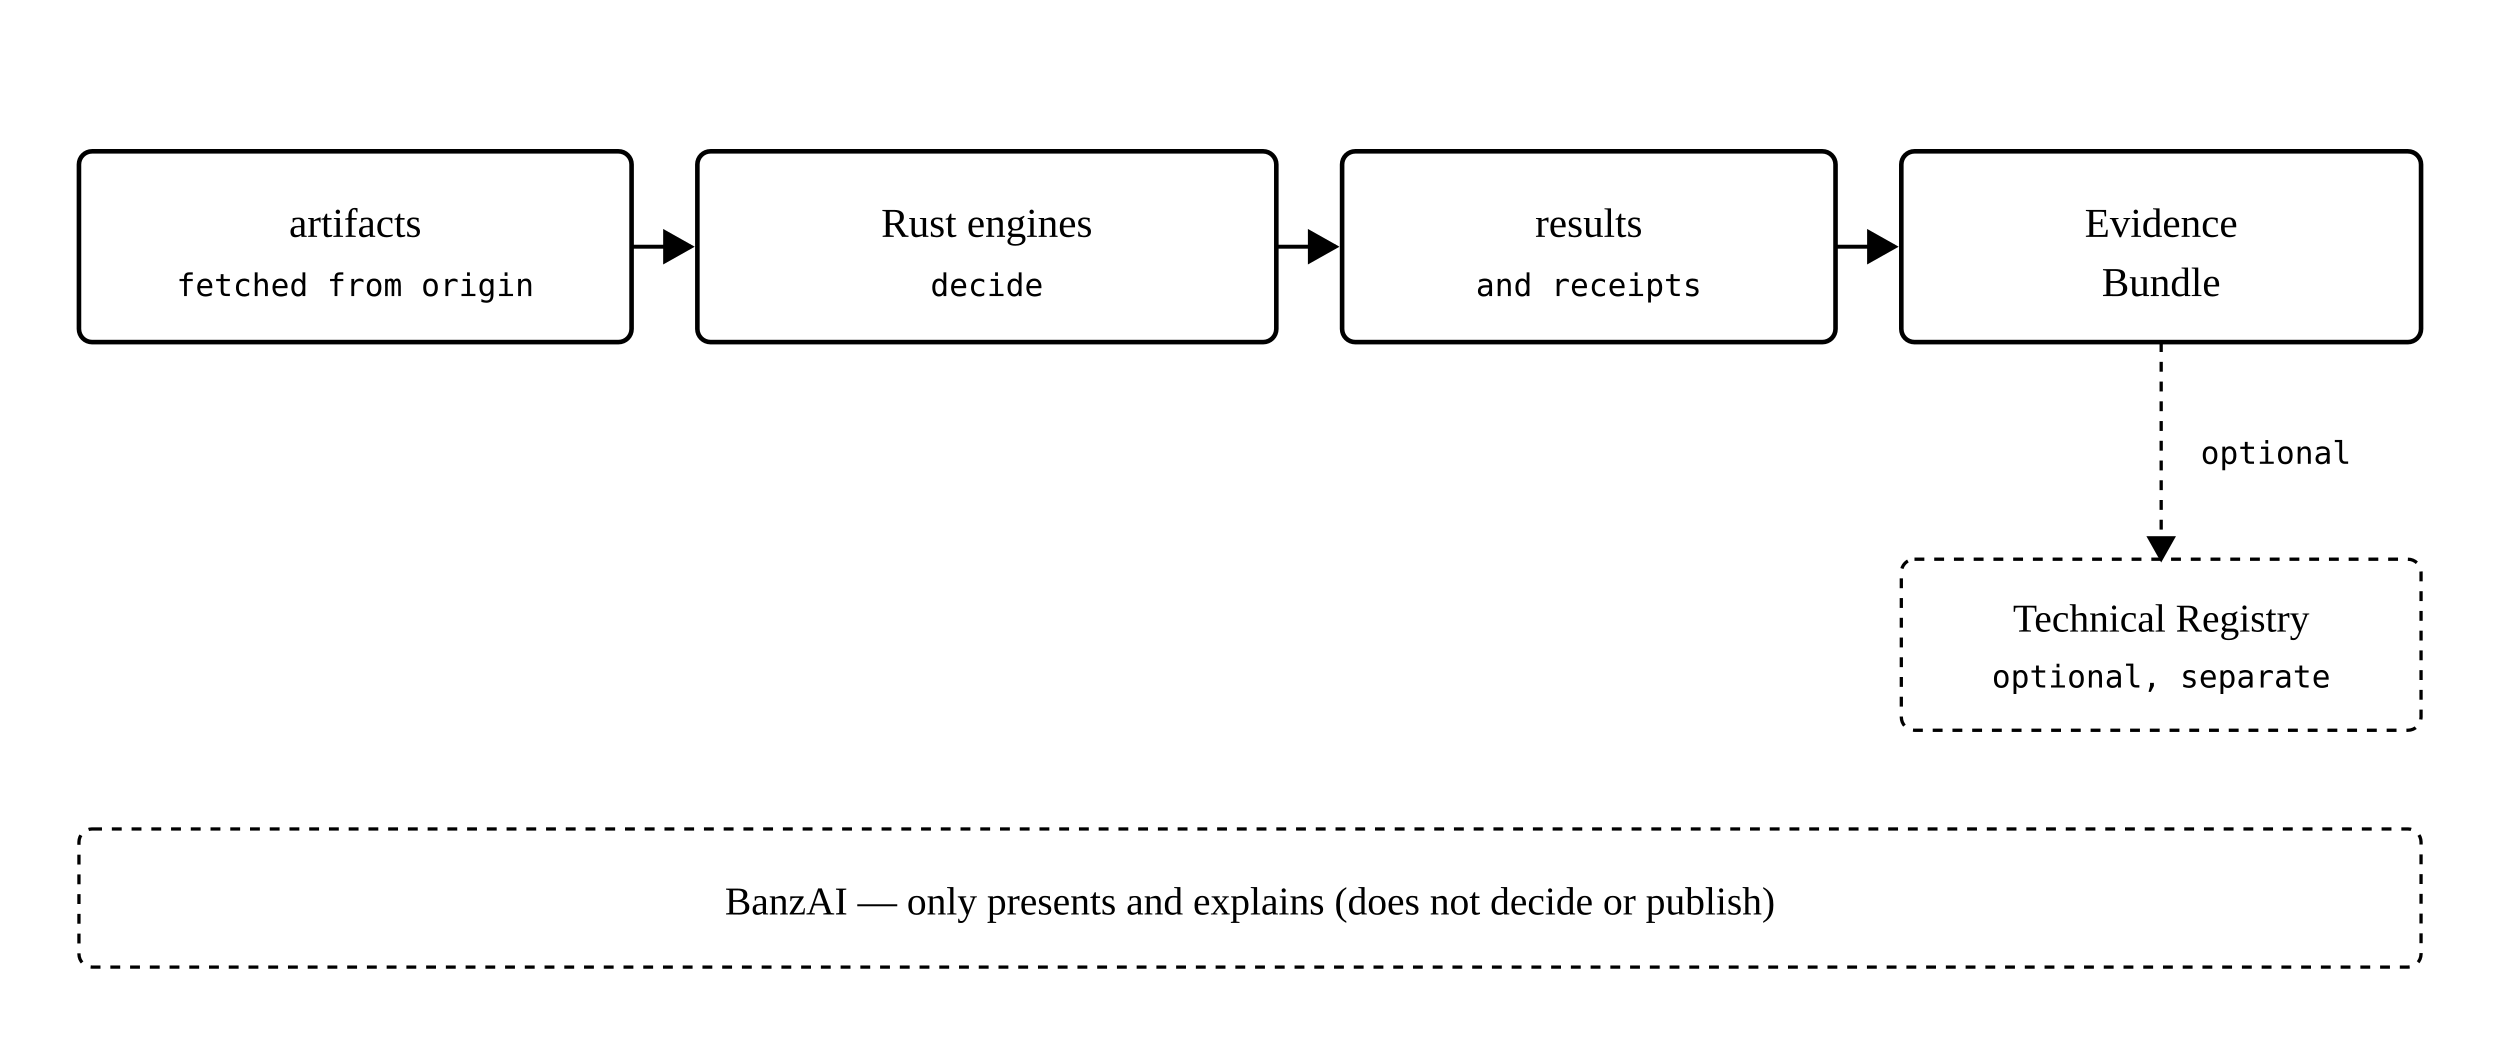
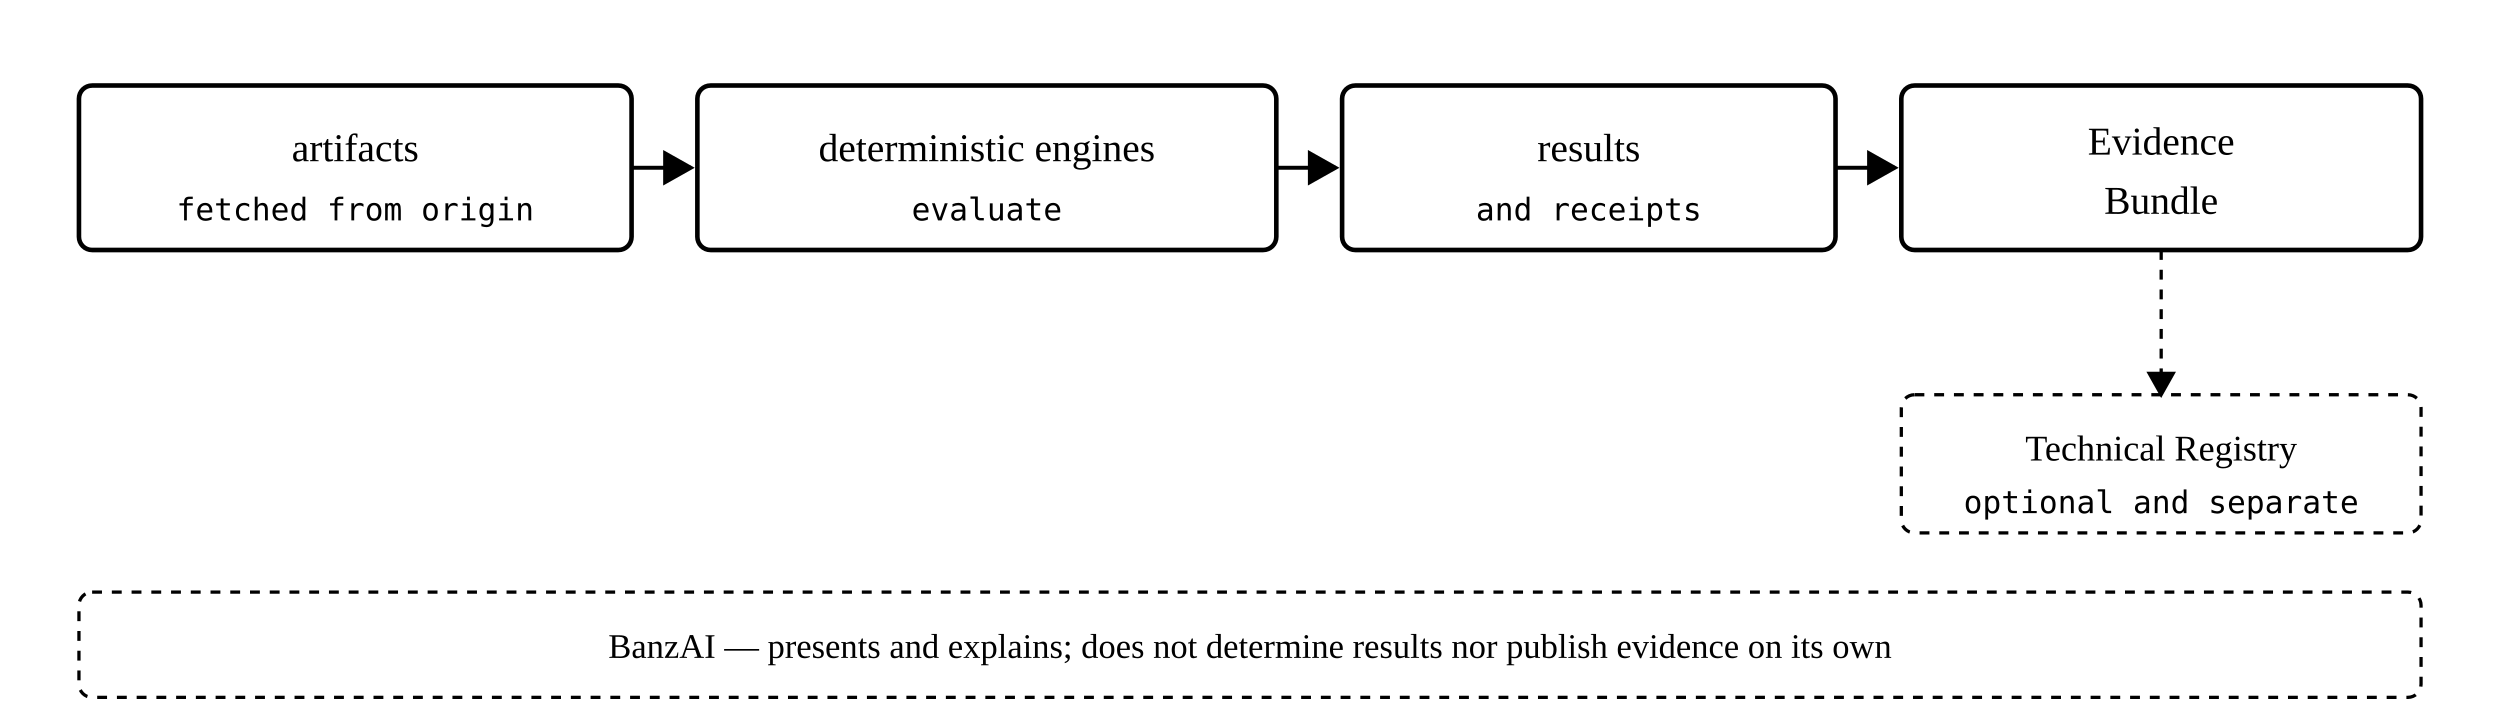
- <svg xmlns="http://www.w3.org/2000/svg" viewBox="0 0 760 320" role="img" aria-label="Artifacts enter the engines, which produce results, receipts and an Evidence Bundle; publication in the Technical Registry is optional; BanzAI only presents and explains." font-family="Georgia, 'Times New Roman', serif">
-   <rect x="0" y="0" width="760" height="320" fill="none" />
+ <svg xmlns="http://www.w3.org/2000/svg" viewBox="0 0 760 220" role="img" aria-label="The engines evaluate artifacts and produce results and receipts; the Evidence Bundle gathers verifiable material; the Technical Registry is optional; BanzAI only presents and explains." font-family="Georgia, 'Times New Roman', serif">
+   <rect x="0" y="0" width="760" height="220" fill="none" />
  <style>text{fill:#000} .m{font-family:ui-monospace,Menlo,Consolas,monospace} .b{fill:none;stroke:#000;stroke-width:1.4} .l{stroke:#000;stroke-width:1.2;fill:none} .d{stroke:#000;stroke-width:1;stroke-dasharray:3 3;fill:none} .n{font-weight:bold}</style>
  <defs>
    <marker id="a" markerWidth="9" markerHeight="9" refX="7" refY="4.5" orient="auto">
      <path d="M0,0 L8,4.5 L0,9 z" fill="#000" />
    </marker>
  </defs>
-   <rect class="b" x="24" y="46" width="168" height="58" rx="4" />
-   <text x="108" y="72" text-anchor="middle" font-size="12.5">artifacts</text>
-   <text x="108" y="90" text-anchor="middle" font-size="9.5" class="m">fetched from origin</text>
-   <line class="l" x1="192" y1="75" x2="210" y2="75" marker-end="url(#a)" />
-   <rect class="b" x="212" y="46" width="176" height="58" rx="4" />
-   <text x="300" y="72" text-anchor="middle" font-size="12.5">Rust engines</text>
-   <text x="300" y="90" text-anchor="middle" font-size="9.5" class="m">decide</text>
-   <line class="l" x1="388" y1="75" x2="406" y2="75" marker-end="url(#a)" />
-   <rect class="b" x="408" y="46" width="150" height="58" rx="4" />
-   <text x="483" y="72" text-anchor="middle" font-size="12.5">results</text>
-   <text x="483" y="90" text-anchor="middle" font-size="9.5" class="m">and receipts</text>
-   <line class="l" x1="558" y1="75" x2="576" y2="75" marker-end="url(#a)" />
-   <rect class="b" x="578" y="46" width="158" height="58" rx="4" />
-   <text x="657" y="72" text-anchor="middle" font-size="12.5">Evidence</text>
-   <text x="657" y="90" text-anchor="middle" font-size="12.5">Bundle</text>
-   <line class="d" x1="657" y1="104" x2="657" y2="170" marker-end="url(#a)" />
-   <text x="669" y="141" text-anchor="start" font-size="9.5" class="m">optional</text>
-   <rect class="d" x="578" y="170" width="158" height="52" rx="4" />
-   <text x="657" y="192" text-anchor="middle" font-size="12">Technical Registry</text>
-   <text x="657" y="209" text-anchor="middle" font-size="9.5" class="m">optional, separate</text>
-   <rect class="d" x="24" y="252" width="712" height="42" rx="4" />
-   <text x="380" y="278" text-anchor="middle" font-size="12">BanzAI — only presents and explains (does not decide or publish)</text>
+   <rect class="b" x="24" y="26" width="168" height="50" rx="4" />
+   <text x="108" y="49" text-anchor="middle" font-size="12">artifacts</text>
+   <text x="108" y="67" text-anchor="middle" font-size="9.5" class="m">fetched from origin</text>
+   <line class="l" x1="192" y1="51" x2="210" y2="51" marker-end="url(#a)" />
+   <rect class="b" x="212" y="26" width="176" height="50" rx="4" />
+   <text x="300" y="49" text-anchor="middle" font-size="12">deterministic engines</text>
+   <text x="300" y="67" text-anchor="middle" font-size="9.5" class="m">evaluate</text>
+   <line class="l" x1="388" y1="51" x2="406" y2="51" marker-end="url(#a)" />
+   <rect class="b" x="408" y="26" width="150" height="50" rx="4" />
+   <text x="483" y="49" text-anchor="middle" font-size="12">results</text>
+   <text x="483" y="67" text-anchor="middle" font-size="9.5" class="m">and receipts</text>
+   <line class="l" x1="558" y1="51" x2="576" y2="51" marker-end="url(#a)" />
+   <rect class="b" x="578" y="26" width="158" height="50" rx="4" />
+   <text x="657" y="47" text-anchor="middle" font-size="12">Evidence</text>
+   <text x="657" y="65" text-anchor="middle" font-size="12">Bundle</text>
+   <line class="d" x1="657" y1="76" x2="657" y2="120" marker-end="url(#a)" />
+   <rect class="d" x="578" y="120" width="158" height="42" rx="4" />
+   <text x="657" y="140" text-anchor="middle" font-size="11">Technical Registry</text>
+   <text x="657" y="156" text-anchor="middle" font-size="9.5" class="m">optional and separate</text>
+   <rect class="d" x="24" y="180" width="712" height="32" rx="4" />
+   <text x="380" y="200" text-anchor="middle" font-size="10.5">BanzAI — presents and explains; does not determine results nor publish evidence on its own</text>
</svg>
